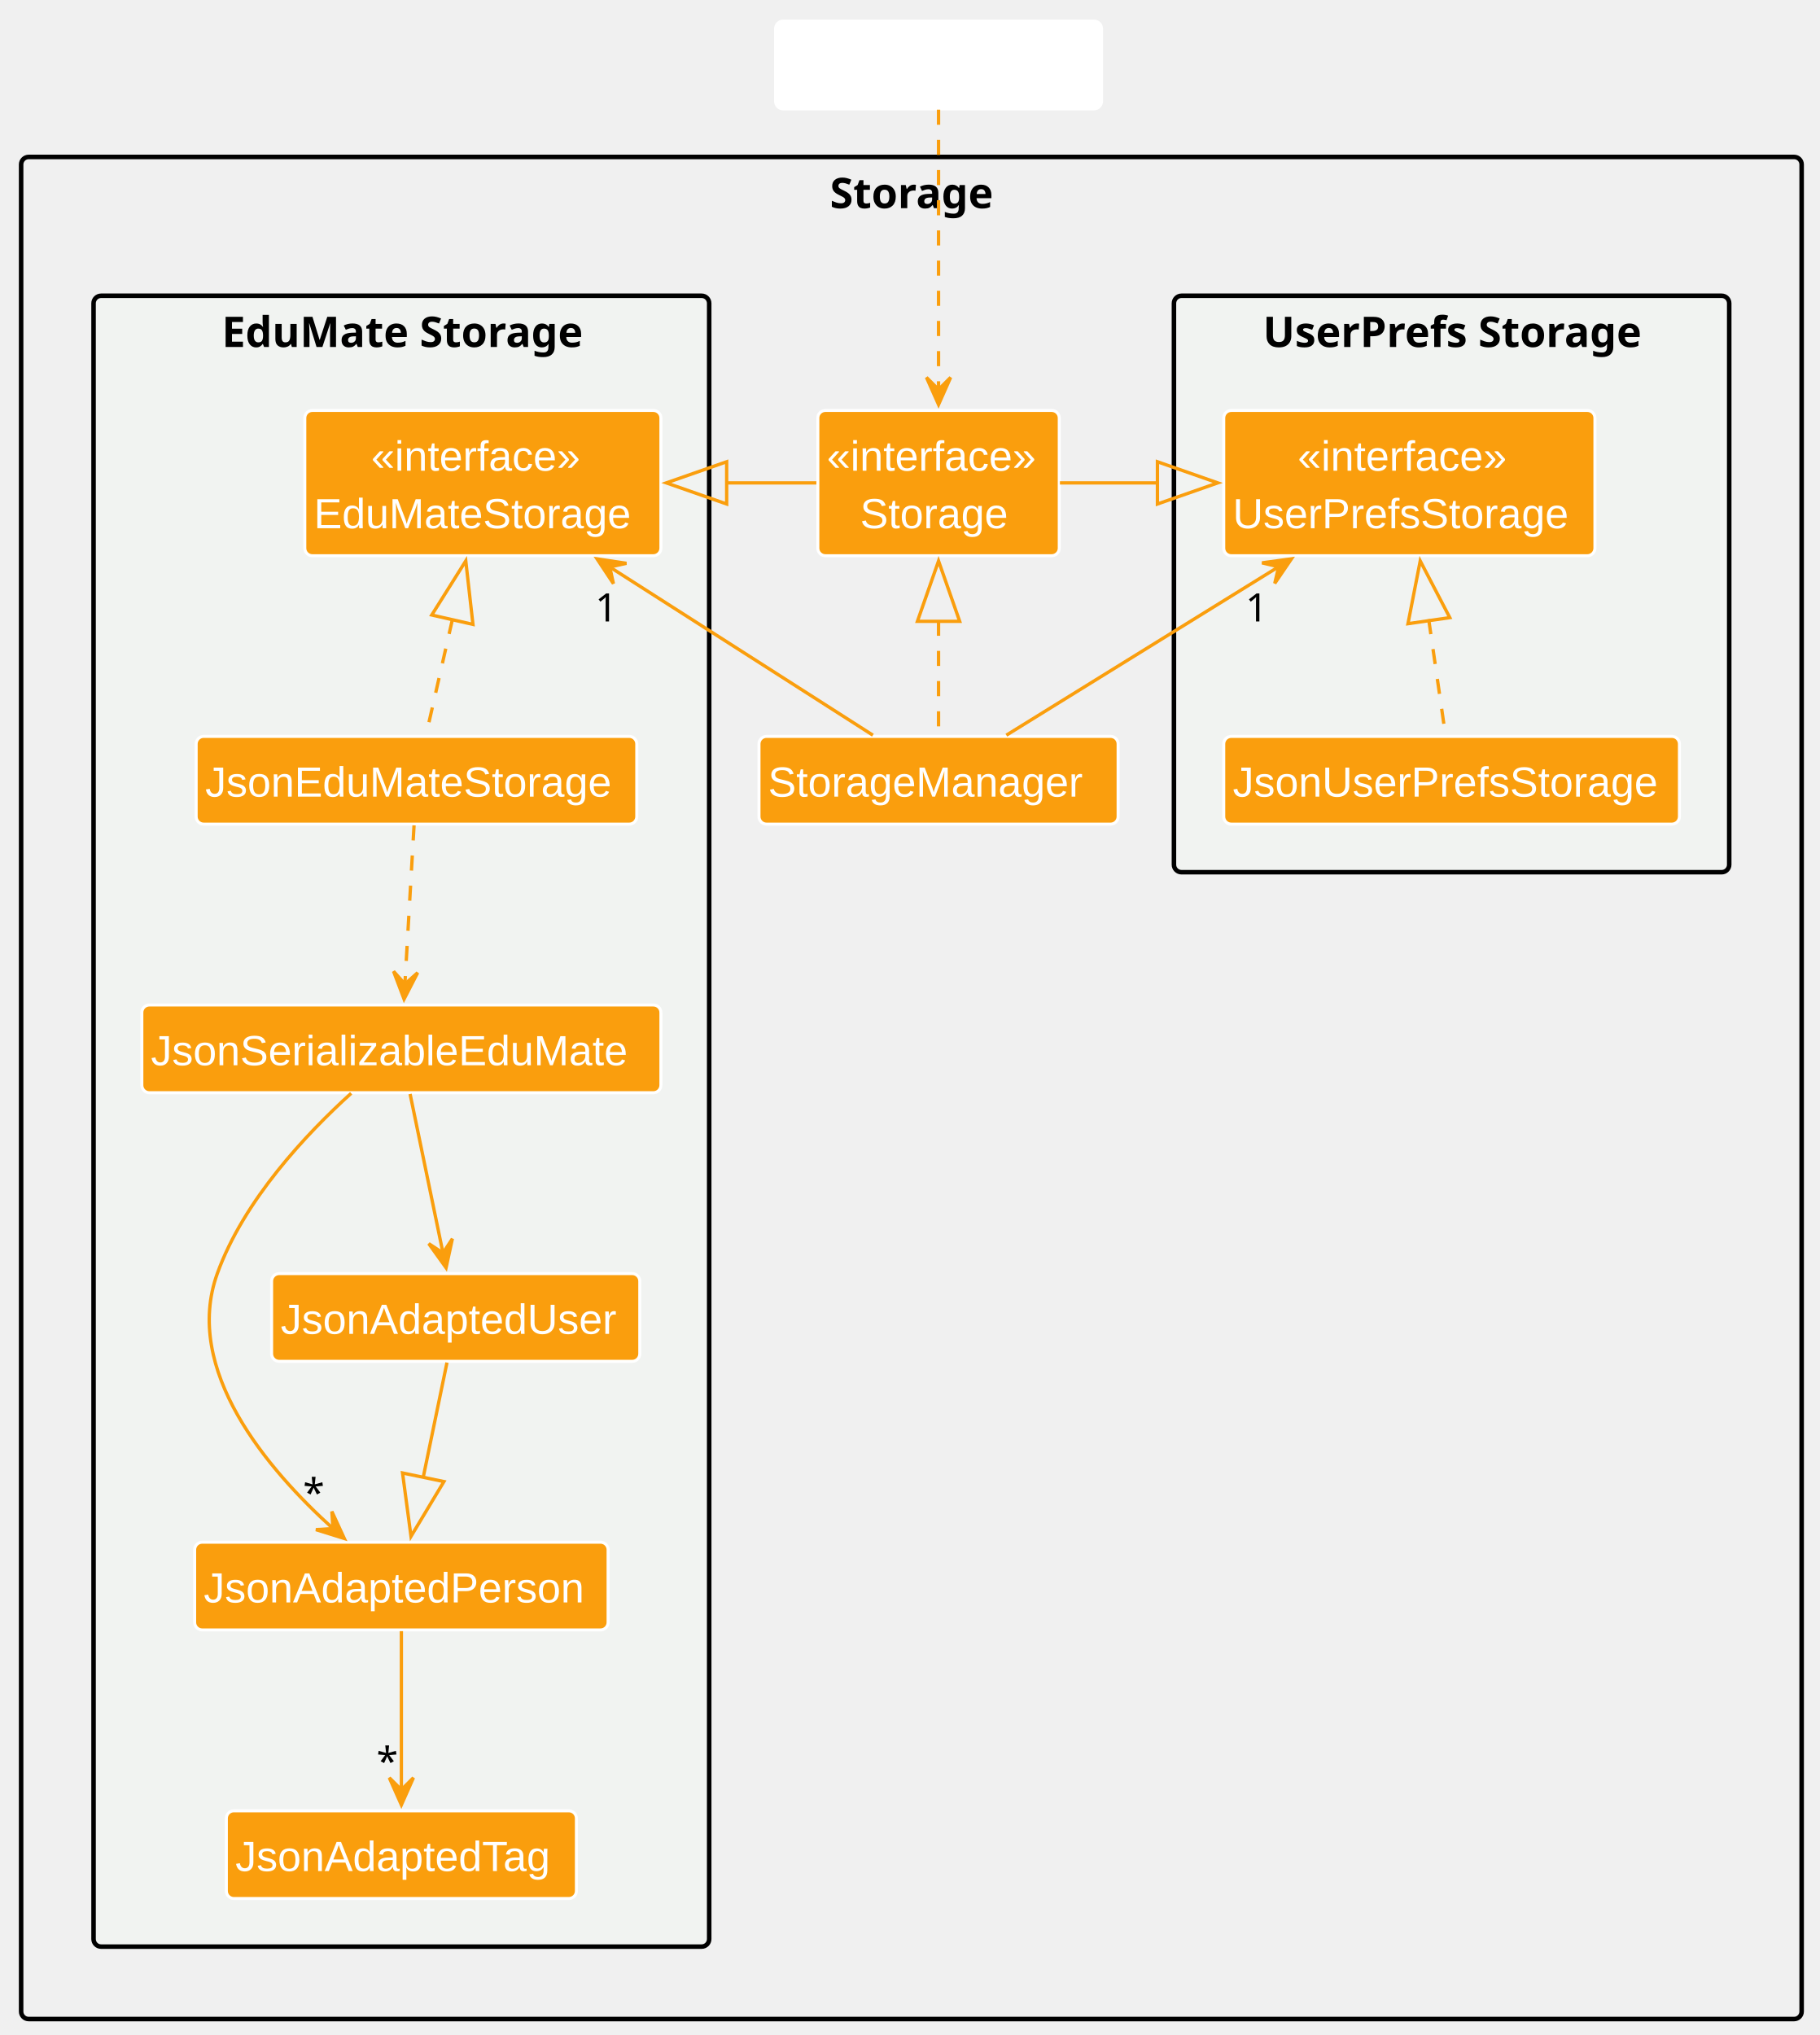
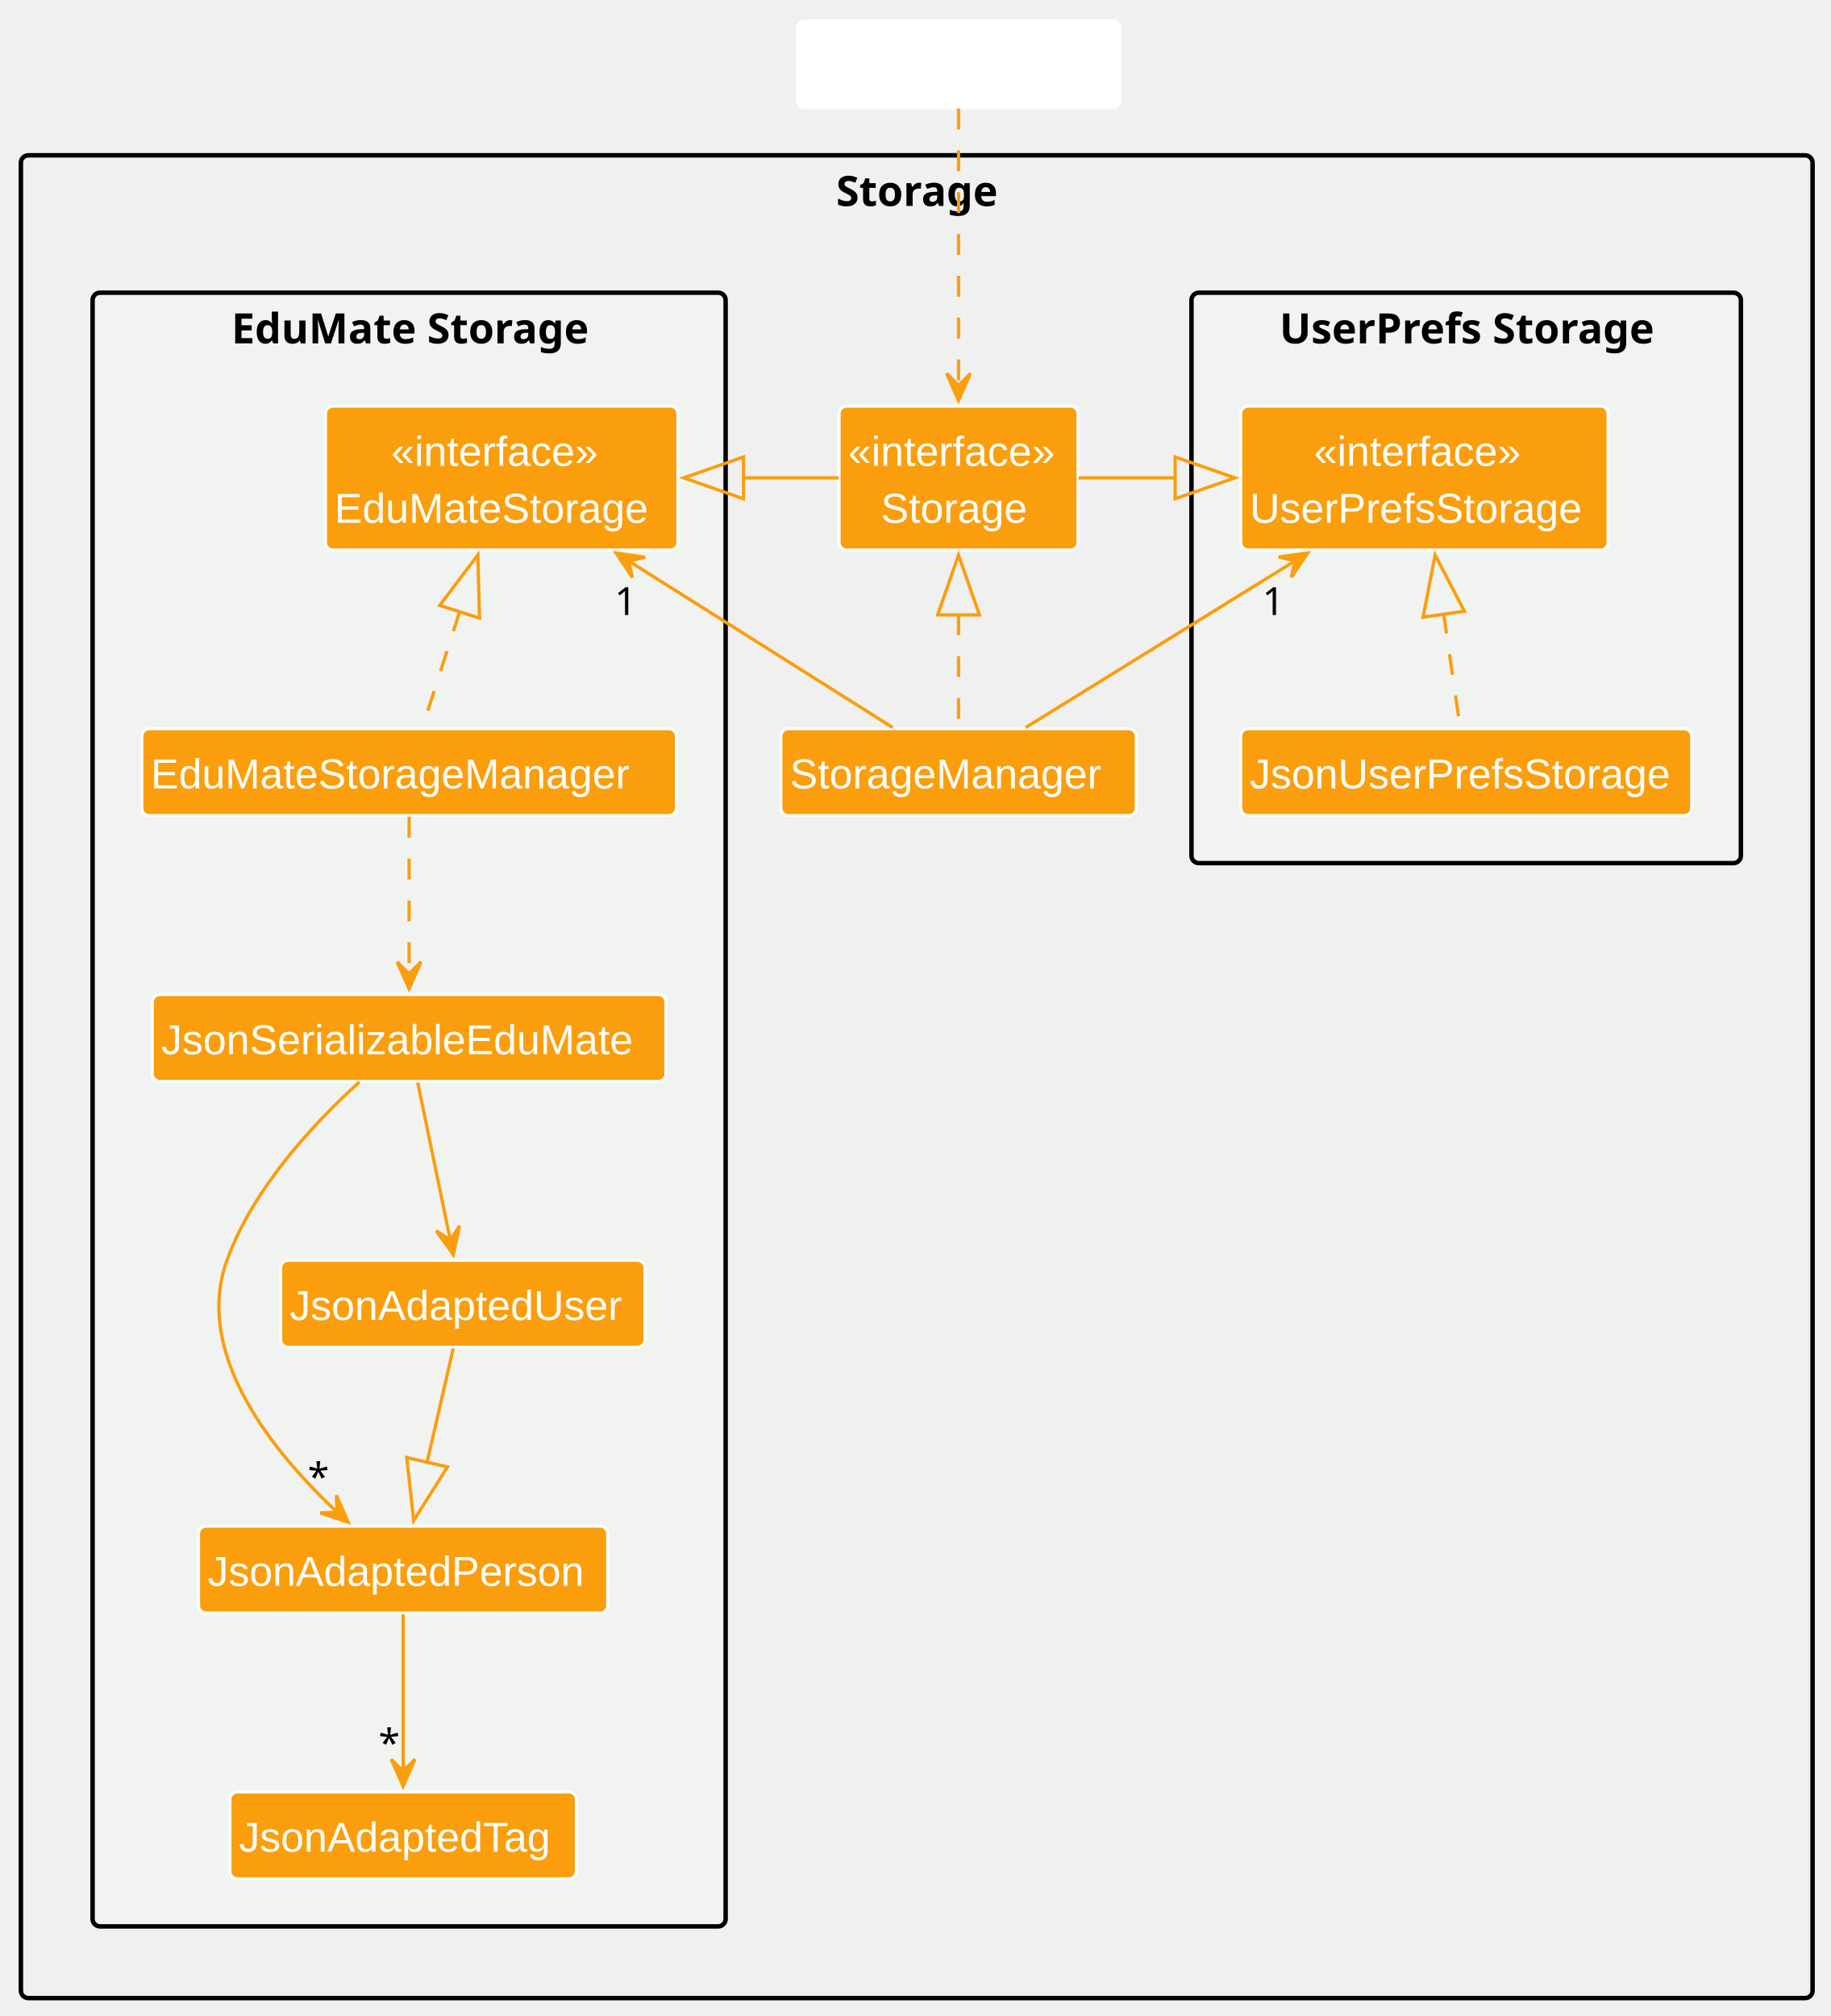
- <svg xmlns="http://www.w3.org/2000/svg" contentStyleType="text/css" height="945px" preserveAspectRatio="none" style="width:844px;height:944px;background:#FFFFFF;" version="1.1" viewBox="0 0 844 944" width="844.2px" zoomAndPan="magnify">
+ <svg xmlns="http://www.w3.org/2000/svg" contentStyleType="text/css" height="675px" preserveAspectRatio="none" style="width:613px;height:675px;background:#FFFFFF;" version="1.1" viewBox="0 0 613 675" width="613px" zoomAndPan="magnify">
  <defs />
  <g>
    <g id="cluster_Storage">
-       <rect fill="none" height="863.8" rx="3.5" ry="3.5" style="stroke:#000000;stroke-width:2.1;" width="826" x="9.8" y="72.8" />
-       <text fill="#000000" font-family="sans-serif" font-size="19.6" font-weight="bold" lengthAdjust="spacing" textLength="75.6" x="385" y="96.552">Storage
+       <rect fill="none" height="617" rx="2.5" ry="2.5" style="stroke:#000000;stroke-width:1.5;" width="600" x="7" y="52" />
+       <text fill="#000000" font-family="sans-serif" font-size="14" font-weight="bold" lengthAdjust="spacing" textLength="54" x="280" y="68.966">Storage
            </text>
    </g>
    <g id="cluster_UserPrefs Storage">
-       <rect fill="#F1F3F1" height="267.4" rx="3.5" ry="3.5" style="stroke:#000000;stroke-width:2.1;" width="257.6" x="544.6" y="137.2" />
-       <text fill="#000000" font-family="sans-serif" font-size="19.6" font-weight="bold" lengthAdjust="spacing" textLength="175" x="585.9" y="160.952">UserPrefs Storage
+       <rect fill="#F1F3F1" height="191" rx="2.5" ry="2.5" style="stroke:#000000;stroke-width:1.5;" width="184" x="399" y="98" />
+       <text fill="#000000" font-family="sans-serif" font-size="14" font-weight="bold" lengthAdjust="spacing" textLength="125" x="428.5" y="114.966">UserPrefs Storage
            </text>
    </g>
    <g id="cluster_EduMate Storage">
-       <rect fill="#F1F3F1" height="765.8" rx="3.5" ry="3.5" style="stroke:#000000;stroke-width:2.1;" width="285.6" x="43.4" y="137.2" />
-       <text fill="#000000" font-family="sans-serif" font-size="19.6" font-weight="bold" lengthAdjust="spacing" textLength="166.6" x="102.9" y="160.952">EduMate Storage
+       <rect fill="#F1F3F1" height="547" rx="2.5" ry="2.5" style="stroke:#000000;stroke-width:1.5;" width="212" x="31" y="98" />
+       <text fill="#000000" font-family="sans-serif" font-size="14" font-weight="bold" lengthAdjust="spacing" textLength="119" x="77.5" y="114.966">EduMate Storage
            </text>
    </g>
    <g id="elem_Storage1">
-       <rect codeLine="13" fill="#FA9E0D" height="67.39" id="Storage1" rx="3.5" ry="3.5" style="stroke:#FFFFFF;stroke-width:1.4;" width="112" x="379.4" y="190.4" />
-       <text fill="#FFFFFF" font-family="Arial" font-size="19.6" lengthAdjust="spacing" textLength="103.6" x="383.6" y="218.352">«interface»
+       <rect codeLine="13" fill="#FA9E0D" height="48.136" id="Storage1" rx="2.5" ry="2.5" style="stroke:#FFFFFF;stroke-width:1.0;" width="80" x="281" y="136" />
+       <text fill="#FFFFFF" font-family="Arial" font-size="14" lengthAdjust="spacing" textLength="74" x="284" y="155.966">«interface»
            </text>
-       <text fill="#FFFFFF" font-family="Arial" font-size="19.6" lengthAdjust="spacing" textLength="72.8" x="399" y="245.047">Storage
+       <text fill="#FFFFFF" font-family="Arial" font-size="14" lengthAdjust="spacing" textLength="52" x="295" y="175.034">Storage
            </text>
    </g>
    <g id="elem_StorageManager">
-       <rect codeLine="14" fill="#FA9E0D" height="40.695" id="StorageManager" rx="3.5" ry="3.5" style="stroke:#FFFFFF;stroke-width:1.4;" width="166.6" x="352.1" y="341.6" />
-       <text fill="#FFFFFF" font-family="Arial" font-size="19.6" lengthAdjust="spacing" textLength="158.2" x="356.3" y="369.552">StorageManager
+       <rect codeLine="14" fill="#FA9E0D" height="29.068" id="StorageManager" rx="2.5" ry="2.5" style="stroke:#FFFFFF;stroke-width:1.0;" width="119" x="261.5" y="244" />
+       <text fill="#FFFFFF" font-family="Arial" font-size="14" lengthAdjust="spacing" textLength="113" x="264.5" y="263.966">StorageManager
            </text>
    </g>
    <g id="elem_UserPrefsStorage">
-       <rect codeLine="9" fill="#FA9E0D" height="67.39" id="UserPrefsStorage" rx="3.5" ry="3.5" style="stroke:#FFFFFF;stroke-width:1.4;" width="172.2" x="567.7" y="190.4" />
-       <text fill="#FFFFFF" font-family="Arial" font-size="19.6" lengthAdjust="spacing" textLength="103.6" x="602" y="218.352">«interface»
+       <rect codeLine="9" fill="#FA9E0D" height="48.136" id="UserPrefsStorage" rx="2.5" ry="2.5" style="stroke:#FFFFFF;stroke-width:1.0;" width="123" x="415.5" y="136" />
+       <text fill="#FFFFFF" font-family="Arial" font-size="14" lengthAdjust="spacing" textLength="74" x="440" y="155.966">«interface»
            </text>
-       <text fill="#FFFFFF" font-family="Arial" font-size="19.6" lengthAdjust="spacing" textLength="163.8" x="571.9" y="245.047">UserPrefsStorage
+       <text fill="#FFFFFF" font-family="Arial" font-size="14" lengthAdjust="spacing" textLength="117" x="418.5" y="175.034">UserPrefsStorage
            </text>
    </g>
    <g id="elem_JsonUserPrefsStorage">
-       <rect codeLine="10" fill="#FA9E0D" height="40.695" id="JsonUserPrefsStorage" rx="3.5" ry="3.5" style="stroke:#FFFFFF;stroke-width:1.4;" width="211.4" x="567.7" y="341.6" />
-       <text fill="#FFFFFF" font-family="Arial" font-size="19.6" lengthAdjust="spacing" textLength="203" x="571.9" y="369.552">JsonUserPrefsStorage
+       <rect codeLine="10" fill="#FA9E0D" height="29.068" id="JsonUserPrefsStorage" rx="2.5" ry="2.5" style="stroke:#FFFFFF;stroke-width:1.0;" width="151" x="415.5" y="244" />
+       <text fill="#FFFFFF" font-family="Arial" font-size="14" lengthAdjust="spacing" textLength="145" x="418.5" y="263.966">JsonUserPrefsStorage
            </text>
    </g>
    <g id="elem_EduMateStorage">
-       <rect codeLine="17" fill="#FA9E0D" height="67.39" id="EduMateStorage" rx="3.5" ry="3.5" style="stroke:#FFFFFF;stroke-width:1.4;" width="165.2" x="141.4" y="190.4" />
-       <text fill="#FFFFFF" font-family="Arial" font-size="19.6" lengthAdjust="spacing" textLength="103.6" x="172.2" y="218.352">«interface»
+       <rect codeLine="17" fill="#FA9E0D" height="48.136" id="EduMateStorage" rx="2.5" ry="2.5" style="stroke:#FFFFFF;stroke-width:1.0;" width="118" x="109" y="136" />
+       <text fill="#FFFFFF" font-family="Arial" font-size="14" lengthAdjust="spacing" textLength="74" x="131" y="155.966">«interface»
            </text>
-       <text fill="#FFFFFF" font-family="Arial" font-size="19.6" lengthAdjust="spacing" textLength="156.8" x="145.6" y="245.047">EduMateStorage
+       <text fill="#FFFFFF" font-family="Arial" font-size="14" lengthAdjust="spacing" textLength="112" x="112" y="175.034">EduMateStorage
            </text>
    </g>
-     <g id="elem_JsonEduMateStorage">
-       <rect codeLine="18" fill="#FA9E0D" height="40.695" id="JsonEduMateStorage" rx="3.5" ry="3.5" style="stroke:#FFFFFF;stroke-width:1.4;" width="204.4" x="91" y="341.6" />
-       <text fill="#FFFFFF" font-family="Arial" font-size="19.6" lengthAdjust="spacing" textLength="196" x="95.2" y="369.552">JsonEduMateStorage
+     <g id="elem_EduMateStorageManager">
+       <rect codeLine="18" fill="#FA9E0D" height="29.068" id="EduMateStorageManager" rx="2.5" ry="2.5" style="stroke:#FFFFFF;stroke-width:1.0;" width="179" x="47.5" y="244" />
+       <text fill="#FFFFFF" font-family="Arial" font-size="14" lengthAdjust="spacing" textLength="173" x="50.5" y="263.966">EduMateStorageManager
            </text>
    </g>
    <g id="elem_JsonSerializableEduMate">
-       <rect codeLine="19" fill="#FA9E0D" height="40.695" id="JsonSerializableEduMate" rx="3.5" ry="3.5" style="stroke:#FFFFFF;stroke-width:1.4;" width="240.8" x="65.8" y="466.2" />
-       <text fill="#FFFFFF" font-family="Arial" font-size="19.6" lengthAdjust="spacing" textLength="232.4" x="70" y="494.152">JsonSerializableEduMate
+       <rect codeLine="19" fill="#FA9E0D" height="29.068" id="JsonSerializableEduMate" rx="2.5" ry="2.5" style="stroke:#FFFFFF;stroke-width:1.0;" width="172" x="51" y="333" />
+       <text fill="#FFFFFF" font-family="Arial" font-size="14" lengthAdjust="spacing" textLength="166" x="54" y="352.966">JsonSerializableEduMate
            </text>
    </g>
    <g id="elem_JsonAdaptedPerson">
-       <rect codeLine="20" fill="#FA9E0D" height="40.695" id="JsonAdaptedPerson" rx="3.5" ry="3.5" style="stroke:#FFFFFF;stroke-width:1.4;" width="191.8" x="90.3" y="715.4" />
-       <text fill="#FFFFFF" font-family="Arial" font-size="19.6" lengthAdjust="spacing" textLength="183.4" x="94.5" y="743.352">JsonAdaptedPerson
+       <rect codeLine="20" fill="#FA9E0D" height="29.068" id="JsonAdaptedPerson" rx="2.5" ry="2.5" style="stroke:#FFFFFF;stroke-width:1.0;" width="137" x="66.5" y="511" />
+       <text fill="#FFFFFF" font-family="Arial" font-size="14" lengthAdjust="spacing" textLength="131" x="69.5" y="530.966">JsonAdaptedPerson
            </text>
    </g>
    <g id="elem_JsonAdaptedUser">
-       <rect codeLine="21" fill="#FA9E0D" height="40.695" id="JsonAdaptedUser" rx="3.5" ry="3.5" style="stroke:#FFFFFF;stroke-width:1.4;" width="170.8" x="126" y="590.8" />
-       <text fill="#FFFFFF" font-family="Arial" font-size="19.6" lengthAdjust="spacing" textLength="162.4" x="130.2" y="618.752">JsonAdaptedUser
+       <rect codeLine="21" fill="#FA9E0D" height="29.068" id="JsonAdaptedUser" rx="2.5" ry="2.5" style="stroke:#FFFFFF;stroke-width:1.0;" width="122" x="94" y="422" />
+       <text fill="#FFFFFF" font-family="Arial" font-size="14" lengthAdjust="spacing" textLength="116" x="97" y="441.966">JsonAdaptedUser
            </text>
    </g>
    <g id="elem_JsonAdaptedTag">
-       <rect codeLine="22" fill="#FA9E0D" height="40.695" id="JsonAdaptedTag" rx="3.5" ry="3.5" style="stroke:#FFFFFF;stroke-width:1.4;" width="162.4" x="105" y="840" />
-       <text fill="#FFFFFF" font-family="Arial" font-size="19.6" lengthAdjust="spacing" textLength="154" x="109.2" y="867.952">JsonAdaptedTag
+       <rect codeLine="22" fill="#FA9E0D" height="29.068" id="JsonAdaptedTag" rx="2.5" ry="2.5" style="stroke:#FFFFFF;stroke-width:1.0;" width="116" x="77" y="600" />
+       <text fill="#FFFFFF" font-family="Arial" font-size="14" lengthAdjust="spacing" textLength="110" x="80" y="619.966">JsonAdaptedTag
            </text>
    </g>
    <g id="elem_HiddenOutside">
-       <rect codeLine="27" fill="#FFFFFF" height="40.695" id="HiddenOutside" rx="3.5" ry="3.5" style="stroke:#FFFFFF;stroke-width:1.4;" width="151.2" x="359.8" y="9.8" />
-       <text fill="#FFFFFF" font-family="Arial" font-size="19.6" lengthAdjust="spacing" textLength="142.8" x="364" y="37.752">HiddenOutside
+       <rect codeLine="27" fill="#FFFFFF" height="29.068" id="HiddenOutside" rx="2.5" ry="2.5" style="stroke:#FFFFFF;stroke-width:1.0;" width="108" x="267" y="7" />
+       <text fill="#FFFFFF" font-family="Arial" font-size="14" lengthAdjust="spacing" textLength="102" x="270" y="26.966">HiddenOutside
            </text>
    </g>
    <g id="link_HiddenOutside_Storage1">
-       <path codeLine="28" d="M435.4,50.876 C435.4,81.228 435.4,140.658 435.4,181.006 " fill="none" id="HiddenOutside-to-Storage1" style="stroke:#FA9E0D;stroke-width:1.54;stroke-dasharray:7.0,7.0;" />
-       <polygon fill="#FA9E0D" points="435.4,187.684,441,175.084,435.4,180.684,429.8,175.084,435.4,187.684" style="stroke:#FA9E0D;stroke-width:1.54;" />
+       <path codeLine="28" d="M321,36.34 C321,58.02 321,100.47 321,129.29 " fill="none" id="HiddenOutside-to-Storage1" style="stroke:#FA9E0D;stroke-width:1.1;stroke-dasharray:7.0,7.0;" />
+       <polygon fill="#FA9E0D" points="321,134.06,325,125.06,321,129.06,317,125.06,321,134.06" style="stroke:#FA9E0D;stroke-width:1.1;" />
    </g>
    <g id="link_Storage1_StorageManager">
-       <path codeLine="30" d="M435.4,287.938 C435.4,307.202 435.4,326.998 435.4,341.04 " fill="none" id="Storage1-backto-StorageManager" style="stroke:#FA9E0D;stroke-width:1.54;stroke-dasharray:7.0,7.0;" />
-       <polygon fill="none" points="425.6,288.218,435.4,260.218,445.2,288.218,425.6,288.218" style="stroke:#FA9E0D;stroke-width:1.54;" />
+       <path codeLine="30" d="M321,205.67 C321,219.43 321,233.57 321,243.6 " fill="none" id="Storage1-backto-StorageManager" style="stroke:#FA9E0D;stroke-width:1.1;stroke-dasharray:7.0,7.0;" />
+       <polygon fill="none" points="314,205.87,321,185.87,328,205.87,314,205.87" style="stroke:#FA9E0D;stroke-width:1.1;" />
    </g>
    <g id="link_UserPrefsStorage_StorageManager">
-       <path codeLine="31" d="M593.418,262.752 C552.398,288.12 499.814,320.656 466.858,341.04 " fill="none" id="UserPrefsStorage-backto-StorageManager" style="stroke:#FA9E0D;stroke-width:1.54;" />
-       <polygon fill="#FA9E0D" points="599.13,259.224,585.47,261.099,593.179,262.911,591.368,270.62,599.13,259.224" style="stroke:#FA9E0D;stroke-width:1.54;" />
-       <text fill="#000000" font-family="sans-serif" font-size="18.2" lengthAdjust="spacing" textLength="9.8" x="577.778" y="288.291">1
+       <path codeLine="31" d="M433.87,187.68 C404.57,205.8 367.01,229.04 343.47,243.6 " fill="none" id="UserPrefsStorage-backto-StorageManager" style="stroke:#FA9E0D;stroke-width:1.1;" />
+       <polygon fill="#FA9E0D" points="437.95,185.16,428.193,186.5,433.7,187.793,432.406,193.3,437.95,185.16" style="stroke:#FA9E0D;stroke-width:1.1;" />
+       <text fill="#000000" font-family="sans-serif" font-size="13" lengthAdjust="spacing" textLength="7" x="422.699" y="205.922">1
            </text>
    </g>
    <g id="link_EduMateStorage_StorageManager">
-       <path codeLine="32" d="M282.45,262.752 C322.154,288.12 373.058,320.656 404.95,341.04 " fill="none" id="EduMateStorage-backto-StorageManager" style="stroke:#FA9E0D;stroke-width:1.54;" />
-       <polygon fill="#FA9E0D" points="276.962,259.252,284.578,270.746,282.865,263.014,290.597,261.301,276.962,259.252" style="stroke:#FA9E0D;stroke-width:1.54;" />
-       <text fill="#000000" font-family="sans-serif" font-size="18.2" lengthAdjust="spacing" textLength="9.8" x="276.07" y="288.291">1
+       <path codeLine="32" d="M210.3,187.68 C239.04,205.8 275.88,229.04 298.97,243.6 " fill="none" id="EduMateStorage-backto-StorageManager" style="stroke:#FA9E0D;stroke-width:1.1;" />
+       <polygon fill="#FA9E0D" points="206.32,185.17,211.792,193.359,210.547,187.84,216.065,186.595,206.32,185.17" style="stroke:#FA9E0D;stroke-width:1.1;" />
+       <text fill="#000000" font-family="sans-serif" font-size="13" lengthAdjust="spacing" textLength="7" x="205.796" y="205.922">1
            </text>
    </g>
    <g id="link_UserPrefsStorage_Storage1">
-       <path codeLine="34" d="M537.026,224 C521.92,224 506.814,224 491.708,224 " fill="none" id="UserPrefsStorage-backto-Storage1" style="stroke:#FA9E0D;stroke-width:1.54;" />
-       <polygon fill="none" points="536.942,214.2,564.942,224,536.942,233.8,536.942,214.2" style="stroke:#FA9E0D;stroke-width:1.54;" />
+       <path codeLine="34" d="M393.59,160 C382.8,160 372.01,160 361.22,160 " fill="none" id="UserPrefsStorage-backto-Storage1" style="stroke:#FA9E0D;stroke-width:1.1;" />
+       <polygon fill="none" points="393.53,153,413.53,160,393.53,167,393.53,153" style="stroke:#FA9E0D;stroke-width:1.1;" />
    </g>
    <g id="link_Storage1_EduMateStorage">
-       <path codeLine="35" d="M378.714,224 C364.714,224 350.7,224 336.686,224 " fill="none" id="Storage1-to-EduMateStorage" style="stroke:#FA9E0D;stroke-width:1.54;" />
-       <polygon fill="none" points="337.106,233.8,309.106,224,337.106,214.2,337.106,233.8" style="stroke:#FA9E0D;stroke-width:1.54;" />
+       <path codeLine="35" d="M280.81,160 C270.11,160 259.42,160 248.72,160 " fill="none" id="Storage1-to-EduMateStorage" style="stroke:#FA9E0D;stroke-width:1.1;" />
+       <polygon fill="none" points="248.98,167,228.98,160,248.98,153,248.98,167" style="stroke:#FA9E0D;stroke-width:1.1;" />
    </g>
    <g id="link_UserPrefsStorage_JsonUserPrefsStorage">
-       <path codeLine="37" d="M662.774,287.238 C665.602,306.726 668.514,326.83 670.572,341.04 " fill="none" id="UserPrefsStorage-backto-JsonUserPrefsStorage" style="stroke:#FA9E0D;stroke-width:1.54;stroke-dasharray:7.0,7.0;" />
-       <polygon fill="none" points="653.17,289.324,658.854,260.204,672.574,286.51,653.17,289.324" style="stroke:#FA9E0D;stroke-width:1.54;" />
+       <path codeLine="37" d="M483.41,205.17 C485.43,219.09 487.51,233.45 488.98,243.6 " fill="none" id="UserPrefsStorage-backto-JsonUserPrefsStorage" style="stroke:#FA9E0D;stroke-width:1.1;stroke-dasharray:7.0,7.0;" />
+       <polygon fill="none" points="476.55,206.66,480.61,185.86,490.41,204.65,476.55,206.66" style="stroke:#FA9E0D;stroke-width:1.1;" />
    </g>
-     <g id="link_EduMateStorage_JsonEduMateStorage">
-       <path codeLine="38" d="M209.902,287.238 C205.464,306.726 200.872,326.83 197.638,341.04 " fill="none" id="EduMateStorage-backto-JsonEduMateStorage" style="stroke:#FA9E0D;stroke-width:1.54;stroke-dasharray:7.0,7.0;" />
-       <polygon fill="none" points="200.298,285.292,216.076,260.176,219.408,289.646,200.298,285.292" style="stroke:#FA9E0D;stroke-width:1.54;" />
+     <g id="link_EduMateStorage_EduMateStorageManager">
+       <path codeLine="38" d="M153.97,204.68 C149.45,218.74 144.76,233.33 141.46,243.6 " fill="none" id="EduMateStorage-backto-EduMateStorageManager" style="stroke:#FA9E0D;stroke-width:1.1;stroke-dasharray:7.0,7.0;" />
+       <polygon fill="none" points="147.25,202.7,160.03,185.8,160.58,206.98,147.25,202.7" style="stroke:#FA9E0D;stroke-width:1.1;" />
    </g>
-     <g id="link_JsonEduMateStorage_JsonSerializableEduMate">
-       <path codeLine="39" d="M192.08,382.872 C190.918,402.934 189.112,434.336 187.81,457.044 " fill="none" id="JsonEduMateStorage-to-JsonSerializableEduMate" style="stroke:#FA9E0D;stroke-width:1.54;stroke-dasharray:7.0,7.0;" />
-       <polygon fill="#FA9E0D" points="187.446,463.47,193.758,451.211,187.846,456.481,182.576,450.57,187.446,463.47" style="stroke:#FA9E0D;stroke-width:1.54;" />
+     <g id="link_EduMateStorageManager_JsonSerializableEduMate">
+       <path codeLine="39" d="M137,273.48 C137,287.81 137,310.24 137,326.46 " fill="none" id="EduMateStorageManager-to-JsonSerializableEduMate" style="stroke:#FA9E0D;stroke-width:1.1;stroke-dasharray:7.0,7.0;" />
+       <polygon fill="#FA9E0D" points="137,331.04,141,322.04,137,326.04,133,322.04,137,331.04" style="stroke:#FA9E0D;stroke-width:1.1;" />
    </g>
    <g id="link_JsonSerializableEduMate_JsonAdaptedPerson">
-       <path codeLine="40" d="M162.918,507.15 C142.114,525.98 113.092,556.738 100.8,590.8 C84.7,635.418 124.068,681.618 154.574,709.156 " fill="none" id="JsonSerializableEduMate-to-JsonAdaptedPerson" style="stroke:#FA9E0D;stroke-width:1.54;" />
-       <polygon fill="#FA9E0D" points="159.726,713.678,153.955,701.155,154.467,709.059,146.564,709.571,159.726,713.678" style="stroke:#FA9E0D;stroke-width:1.54;" />
-       <text fill="#000000" font-family="sans-serif" font-size="18.2" lengthAdjust="spacing" textLength="9.8" x="140.541" y="698.906">*
+       <path codeLine="40" d="M120.37,362.25 C105.51,375.7 84.78,397.67 76,422 C64.59,453.6 91.87,486.68 113.04,506.44 " fill="none" id="JsonSerializableEduMate-to-JsonAdaptedPerson" style="stroke:#FA9E0D;stroke-width:1.1;" />
+       <polygon fill="#FA9E0D" points="116.6,509.67,112.642,500.652,112.904,506.302,107.253,506.565,116.6,509.67" style="stroke:#FA9E0D;stroke-width:1.1;" />
+       <text fill="#000000" font-family="sans-serif" font-size="13" lengthAdjust="spacing" textLength="7" x="103.057" y="499.109">*
            </text>
    </g>
    <g id="link_JsonSerializableEduMate_JsonAdaptedUser">
-       <path codeLine="41" d="M190.246,507.472 C194.404,527.534 200.9,558.936 205.59,581.644 " fill="none" id="JsonSerializableEduMate-to-JsonAdaptedUser" style="stroke:#FA9E0D;stroke-width:1.54;" />
-       <polygon fill="#FA9E0D" points="206.934,588.098,209.864,574.624,205.515,581.243,198.896,576.895,206.934,588.098" style="stroke:#FA9E0D;stroke-width:1.54;" />
+       <path codeLine="41" d="M139.89,362.48 C142.86,376.81 147.5,399.24 150.85,415.46 " fill="none" id="JsonSerializableEduMate-to-JsonAdaptedUser" style="stroke:#FA9E0D;stroke-width:1.1;" />
+       <polygon fill="#FA9E0D" points="151.81,420.07,153.903,410.446,150.797,415.174,146.069,412.068,151.81,420.07" style="stroke:#FA9E0D;stroke-width:1.1;" />
    </g>
    <g id="link_JsonAdaptedPerson_JsonAdaptedTag">
-       <path codeLine="42" d="M186.2,756.672 C186.2,776.734 186.2,808.136 186.2,830.844 " fill="none" id="JsonAdaptedPerson-to-JsonAdaptedTag" style="stroke:#FA9E0D;stroke-width:1.54;" />
-       <polygon fill="#FA9E0D" points="186.2,837.256,191.8,824.656,186.2,830.256,180.6,824.656,186.2,837.256" style="stroke:#FA9E0D;stroke-width:1.54;" />
-       <text fill="#000000" font-family="sans-serif" font-size="18.2" lengthAdjust="spacing" textLength="9.8" x="174.654" y="823.508">*
+       <path codeLine="42" d="M135,540.48 C135,554.81 135,577.24 135,593.46 " fill="none" id="JsonAdaptedPerson-to-JsonAdaptedTag" style="stroke:#FA9E0D;stroke-width:1.1;" />
+       <polygon fill="#FA9E0D" points="135,598.04,139,589.04,135,593.04,131,589.04,135,598.04" style="stroke:#FA9E0D;stroke-width:1.1;" />
+       <text fill="#000000" font-family="sans-serif" font-size="13" lengthAdjust="spacing" textLength="7" x="126.753" y="588.22">*
            </text>
    </g>
    <g id="link_JsonAdaptedUser_JsonAdaptedPerson">
-       <path codeLine="43" d="M207.354,632.072 C204.372,646.45 200.2,666.666 196.336,685.314 " fill="none" id="JsonAdaptedUser-to-JsonAdaptedPerson" style="stroke:#FA9E0D;stroke-width:1.54;" />
-       <polygon fill="none" points="205.94,687.274,190.666,712.698,186.746,683.298,205.94,687.274" style="stroke:#FA9E0D;stroke-width:1.54;" />
+       <path codeLine="43" d="M151.79,451.48 C149.4,461.88 146.02,476.54 142.93,490 " fill="none" id="JsonAdaptedUser-to-JsonAdaptedPerson" style="stroke:#FA9E0D;stroke-width:1.1;" />
+       <polygon fill="none" points="149.85,491.16,138.54,509.08,136.2,488.02,149.85,491.16" style="stroke:#FA9E0D;stroke-width:1.1;" />
    </g>
  </g>
</svg>
